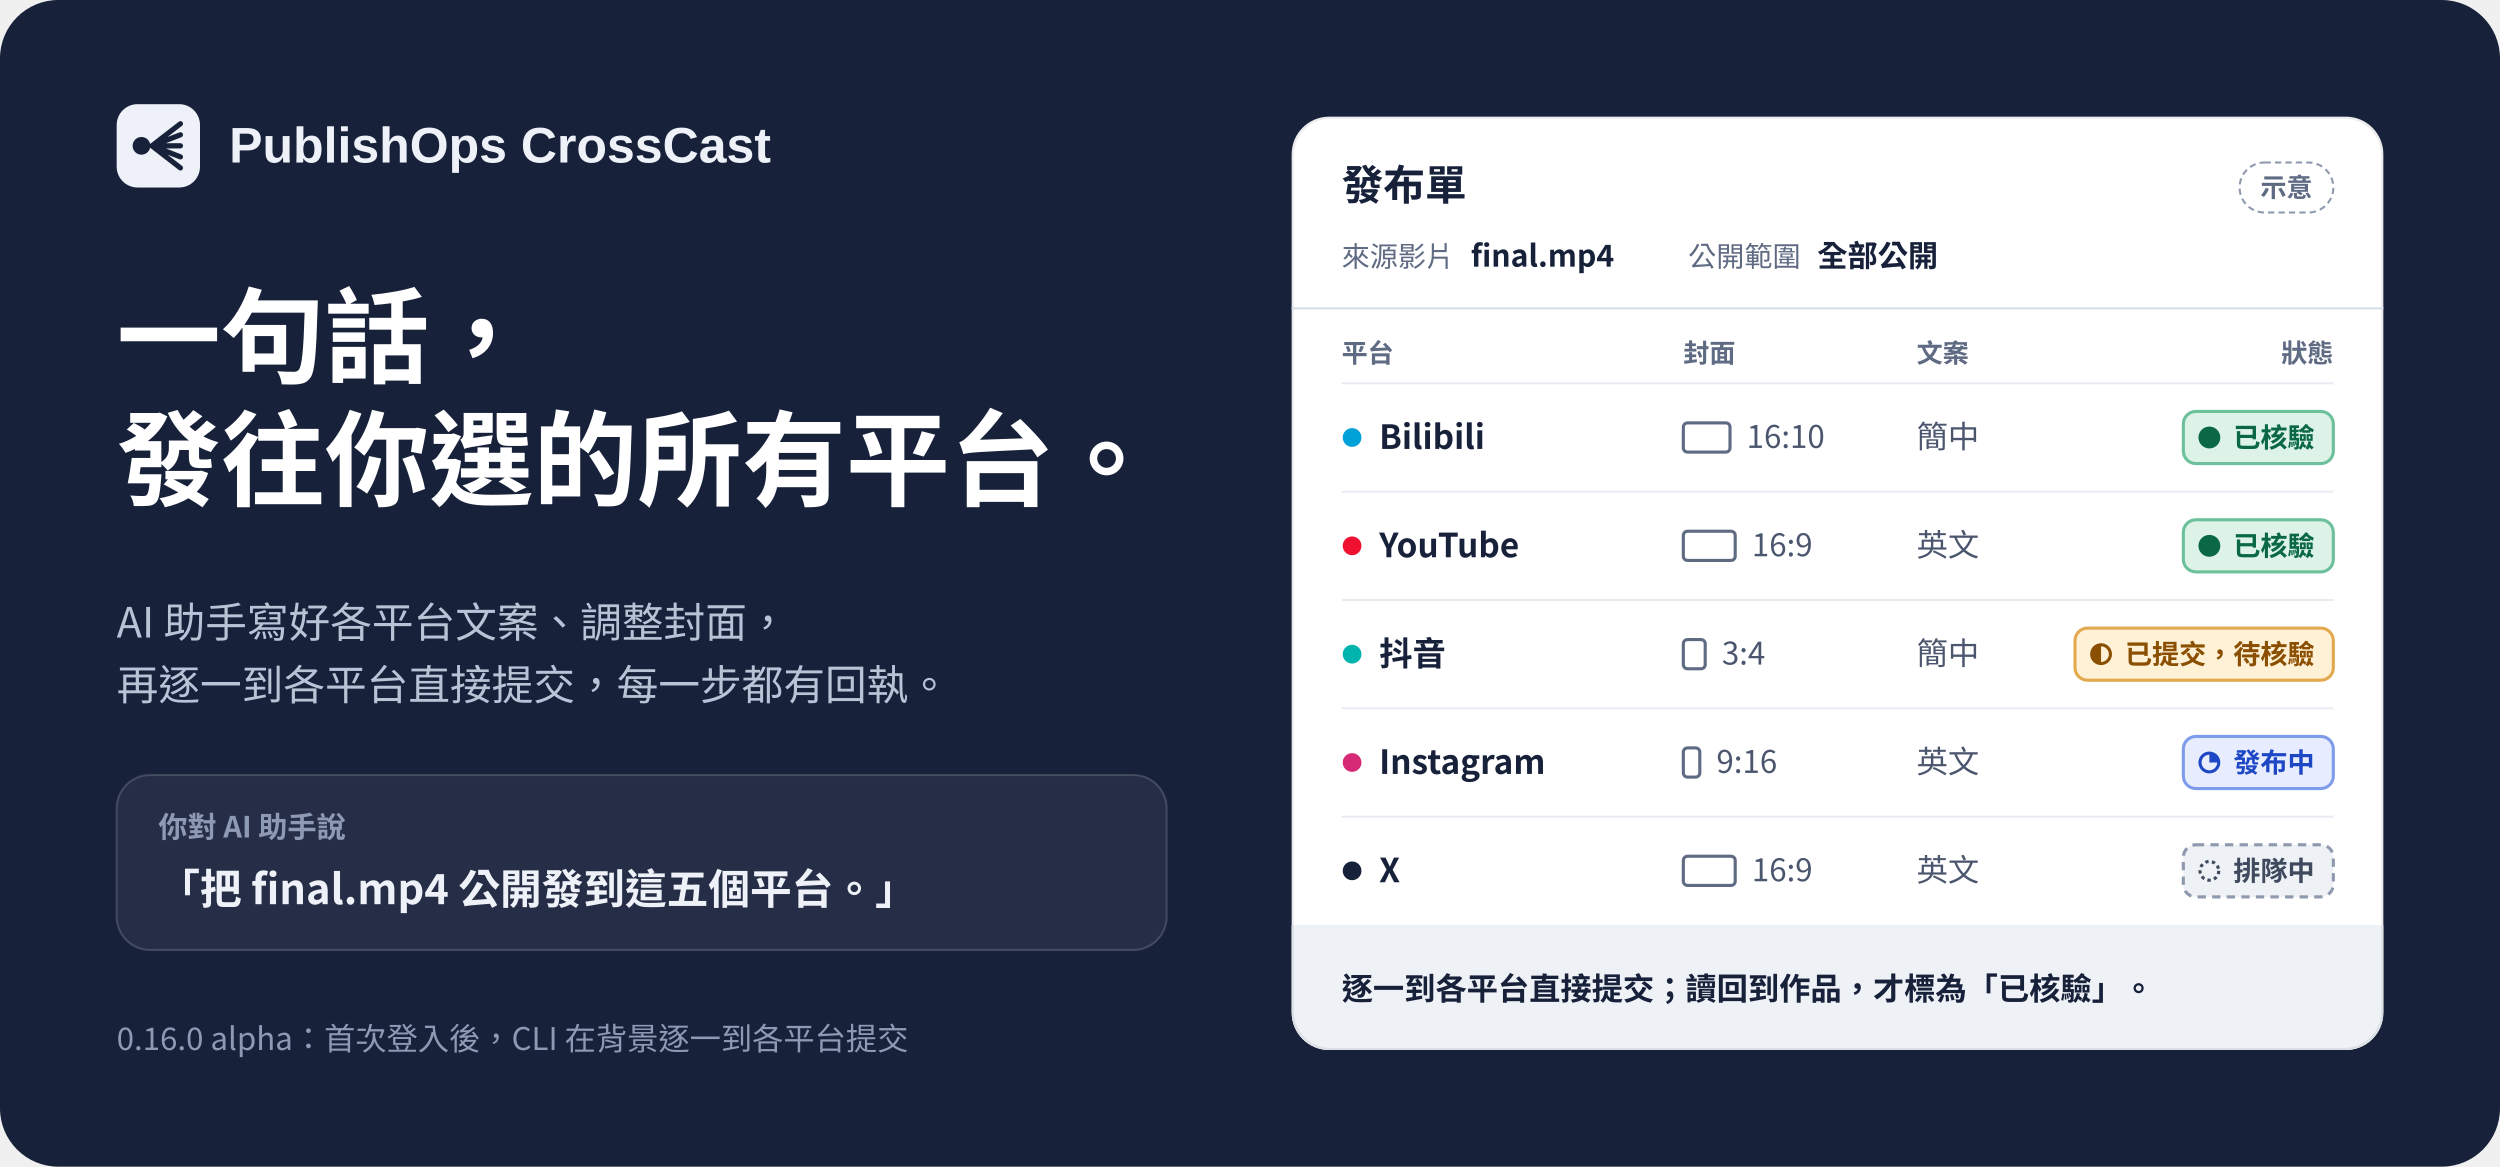
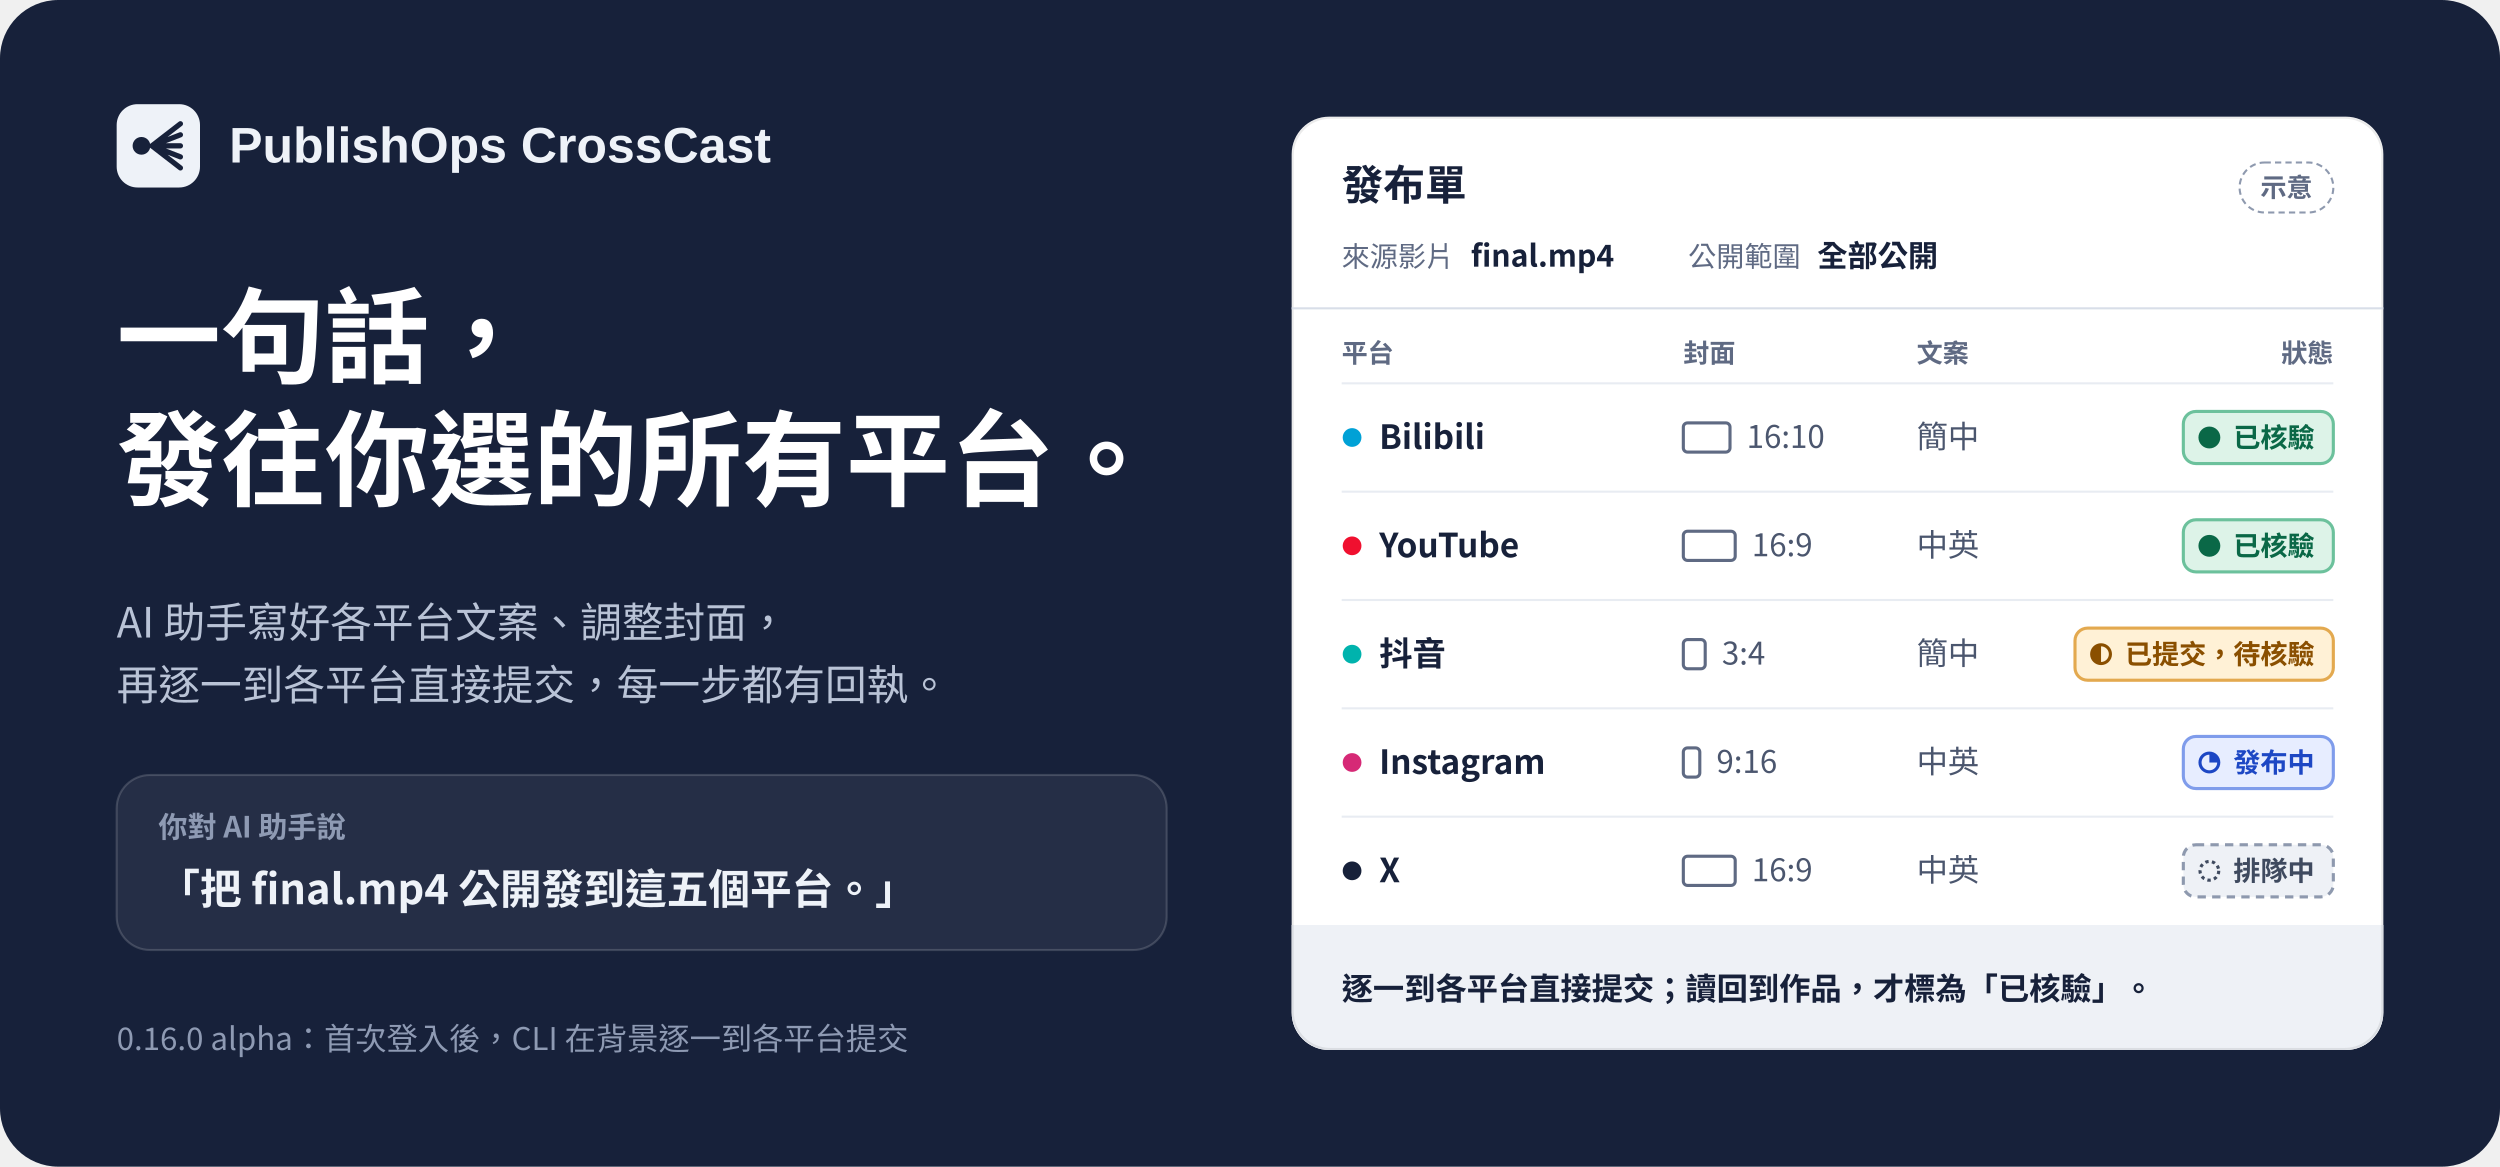
<svg xmlns="http://www.w3.org/2000/svg" width="1200" height="560" viewBox="0 0 1200 560" role="img" aria-labelledby="t d">
  <defs>
    <clipPath id="card">
      <rect x="620" y="56" width="524" height="448" rx="18" />
    </clipPath>
  </defs>
  <rect width="1200" height="560" rx="28" fill="#17213a" />
  <g font-family="'PingFang TC','Microsoft JhengHei','Noto Sans CJK TC','Noto Sans TC','Segoe UI',Arial,sans-serif">
    <g transform="translate(56 50)">
      <rect width="40" height="40" rx="10" fill="#eef2f8" />
      <circle cx="11.9" cy="20" r="4.25" fill="#17213a" />
      <path d="M16.9 20 30.6 9.4M16.9 20 30.6 14.7M16.9 20H30.6M16.9 20 30.6 25.3M16.9 20 30.6 30.6" stroke="#17213a" stroke-width="2.5" stroke-linecap="round" fill="none" />
      <text x="54" y="28" font-size="24" font-weight="800" fill="#eef2f8" font-family="'Segoe UI',-apple-system,BlinkMacSystemFont,'Helvetica Neue',Arial,'Noto Sans',sans-serif">PublishOps CrossCast</text>
    </g>
    <text x="56" y="180" font-size="50" font-weight="800" fill="#ffffff">一句話，</text>
    <text x="56" y="239" font-size="50" font-weight="800" fill="#ffffff">發往你選的所有平台。</text>
    <text x="56" y="306" font-size="20" fill="#b9c3d6">AI 助手寫好各平台文案、調整封面，</text>
    <text x="56" y="336" font-size="20" fill="#b9c3d6">再逐一到各平台直接提交，每一步都有回執。</text>
    <rect x="56" y="372" width="504" height="84" rx="16" fill="#ffffff" fill-opacity="0.06" stroke="#ffffff" stroke-opacity="0.16" />
    <text x="76" y="402" font-size="14" font-weight="600" fill="#8e9ab3">你對 AI 助手說</text>
    <text x="76" y="434" font-size="20" font-weight="700" fill="#eef2f8">「把 final.mp4 公開發到這五個平台。」</text>
    <text x="56" y="504" font-size="15" fill="#8e9ab3">0.16.0 alpha：首次登入後，CLI 在背景逐一到各平台提交</text>
    <g clip-path="url(#card)">
      <rect x="620" y="56" width="524" height="448" fill="#ffffff" />
      <rect x="620" y="444" width="524" height="60" fill="#eef1f6" />
    </g>
    <rect x="620.5" y="56.5" width="523" height="447" rx="18" fill="none" stroke="#000000" stroke-opacity="0.08" />
    <text x="644" y="96" font-size="20" font-weight="800" fill="#17213a">發布單</text>
    <rect x="1075.0" y="78" width="45.0" height="24" rx="12" fill="none" stroke="#8e99ae" stroke-dasharray="3 2" />
    <text x="1097.5" y="94.5" font-size="12.5" font-weight="600" fill="#5f6a83" text-anchor="middle">示意</text>
    <text x="644" y="128" font-size="13.5" fill="#5f6a83">來源影片</text>
    <text x="706.0" y="128" font-size="14.5" font-weight="700" fill="#17213a">final.mp4</text>
    <text x="810.3" y="128" font-size="13.5" fill="#5f6a83">公開範圍</text>
    <text x="872.3" y="128" font-size="14.5" font-weight="700" fill="#17213a">全部公開</text>
    <path d="M620 148 H1144" stroke="#d8dee8" />
    <text x="644" y="174" font-size="12.5" font-weight="600" fill="#5f6a83">平台</text>
    <text x="808" y="174" font-size="12.5" font-weight="600" fill="#5f6a83">封面</text>
    <text x="920" y="174" font-size="12.5" font-weight="600" fill="#5f6a83">文案</text>
    <text x="1120" y="174" font-size="12.5" font-weight="600" fill="#5f6a83" text-anchor="end">狀態</text>
    <path d="M644 184 H1120" stroke="#e8ecf2" />
    <circle cx="649" cy="210" r="4.5" fill="#00a1d6" />
    <text x="662" y="215.5" font-size="16" font-weight="700" fill="#17213a">Bilibili</text>
    <rect x="808" y="203.0" width="22.4" height="14" rx="2" fill="none" stroke="#5f6a83" stroke-width="1.5" />
    <text x="838.4" y="215" font-size="15" fill="#4b566e">16:10</text>
    <text x="920" y="215" font-size="15" fill="#4b566e">簡中</text>
    <rect x="1048.0" y="197.5" width="72.0" height="25" rx="6" fill="#ddf3e8" stroke="#6cc19c" stroke-width="1.5" />
    <circle cx="1060.5" cy="210" r="4.5" fill="none" stroke="#0a6847" stroke-width="1.5" />
    <circle cx="1060.5" cy="210" r="4.5" fill="#0a6847" />
    <text x="1072.0" y="214.7" font-size="13" font-weight="700" fill="#0a6847">已核驗</text>
    <path d="M644 236 H1120" stroke="#e8ecf2" />
    <circle cx="649" cy="262" r="4.5" fill="#f0102f" />
    <text x="662" y="267.5" font-size="16" font-weight="700" fill="#17213a">YouTube</text>
    <rect x="808" y="255.0" width="24.9" height="14" rx="2" fill="none" stroke="#5f6a83" stroke-width="1.5" />
    <text x="840.9" y="267" font-size="15" fill="#4b566e">16:9</text>
-     <text x="920" y="267" font-size="15" fill="#4b566e">英文</text>
+     <text x="920" y="267" font-size="15" fill="#4b566e">中英</text>
    <rect x="1048.0" y="249.5" width="72.0" height="25" rx="6" fill="#ddf3e8" stroke="#6cc19c" stroke-width="1.5" />
    <circle cx="1060.5" cy="262" r="4.5" fill="none" stroke="#0a6847" stroke-width="1.5" />
    <circle cx="1060.5" cy="262" r="4.5" fill="#0a6847" />
    <text x="1072.0" y="266.7" font-size="13" font-weight="700" fill="#0a6847">已核驗</text>
    <path d="M644 288 H1120" stroke="#e8ecf2" />
    <circle cx="649" cy="314" r="4.5" fill="#00b3ad" />
    <text x="662" y="319.5" font-size="16" font-weight="700" fill="#17213a">抖音</text>
    <rect x="808" y="307.0" width="10.5" height="14" rx="2" fill="none" stroke="#5f6a83" stroke-width="1.5" />
    <text x="826.5" y="319" font-size="15" fill="#4b566e">3:4</text>
    <text x="920" y="319" font-size="15" fill="#4b566e">簡中</text>
    <rect x="996.0" y="301.5" width="124.0" height="25" rx="6" fill="#fff1d6" stroke="#e3a94f" stroke-width="1.5" />
    <circle cx="1008.5" cy="314" r="4.5" fill="none" stroke="#8a4f00" stroke-width="1.5" />
    <path d="M1008.5 309.5 A4.5 4.5 0 0 0 1008.5 318.5 Z" fill="#8a4f00" />
    <text x="1020.0" y="318.7" font-size="13" font-weight="700" fill="#8a4f00">已提交，待核驗</text>
    <path d="M644 340 H1120" stroke="#e8ecf2" />
    <circle cx="649" cy="366" r="4.5" fill="#d62976" />
    <text x="662" y="371.5" font-size="16" font-weight="700" fill="#17213a">Instagram</text>
    <rect x="808" y="359.0" width="7.9" height="14" rx="2" fill="none" stroke="#5f6a83" stroke-width="1.5" />
    <text x="823.9" y="371" font-size="15" fill="#4b566e">9:16</text>
-     <text x="920" y="371" font-size="15" fill="#4b566e">英文</text>
+     <text x="920" y="371" font-size="15" fill="#4b566e">中英</text>
    <rect x="1048.0" y="353.5" width="72.0" height="25" rx="6" fill="#e7edff" stroke="#7f9ceb" stroke-width="1.5" />
    <circle cx="1060.5" cy="366" r="4.5" fill="none" stroke="#1d47c4" stroke-width="1.5" />
    <path d="M1060.5 366 L1060.5 361.5 A4.5 4.5 0 0 1 1065.0 366 Z" fill="#1d47c4" />
    <text x="1072.0" y="370.7" font-size="13" font-weight="700" fill="#1d47c4">發布中</text>
    <path d="M644 392 H1120" stroke="#e8ecf2" />
    <circle cx="649" cy="418" r="4.5" fill="#17213a" />
    <text x="662" y="423.5" font-size="16" font-weight="700" fill="#17213a">X</text>
    <rect x="808" y="411.0" width="24.9" height="14" rx="2" fill="none" stroke="#5f6a83" stroke-width="1.5" />
    <text x="840.9" y="423" font-size="15" fill="#4b566e">16:9</text>
-     <text x="920" y="423" font-size="15" fill="#4b566e">英文</text>
+     <text x="920" y="423" font-size="15" fill="#4b566e">中英</text>
    <rect x="1048.0" y="405.5" width="72.0" height="25" rx="6" fill="#eef1f6" stroke="#8e99ae" stroke-width="1.5" stroke-dasharray="4 3" />
    <circle cx="1060.5" cy="418" r="4.5" fill="none" stroke="#3f4a5f" stroke-width="1.5" stroke-dasharray="1.6 1.6" />
    <text x="1072.0" y="422.7" font-size="13" font-weight="700" fill="#3f4a5f">排隊中</text>
    <text x="644" y="480" font-size="15" font-weight="700" fill="#17213a">逐一到各平台直接提交；讀回到作品，才標為「已核驗」。</text>
  </g>
</svg>
